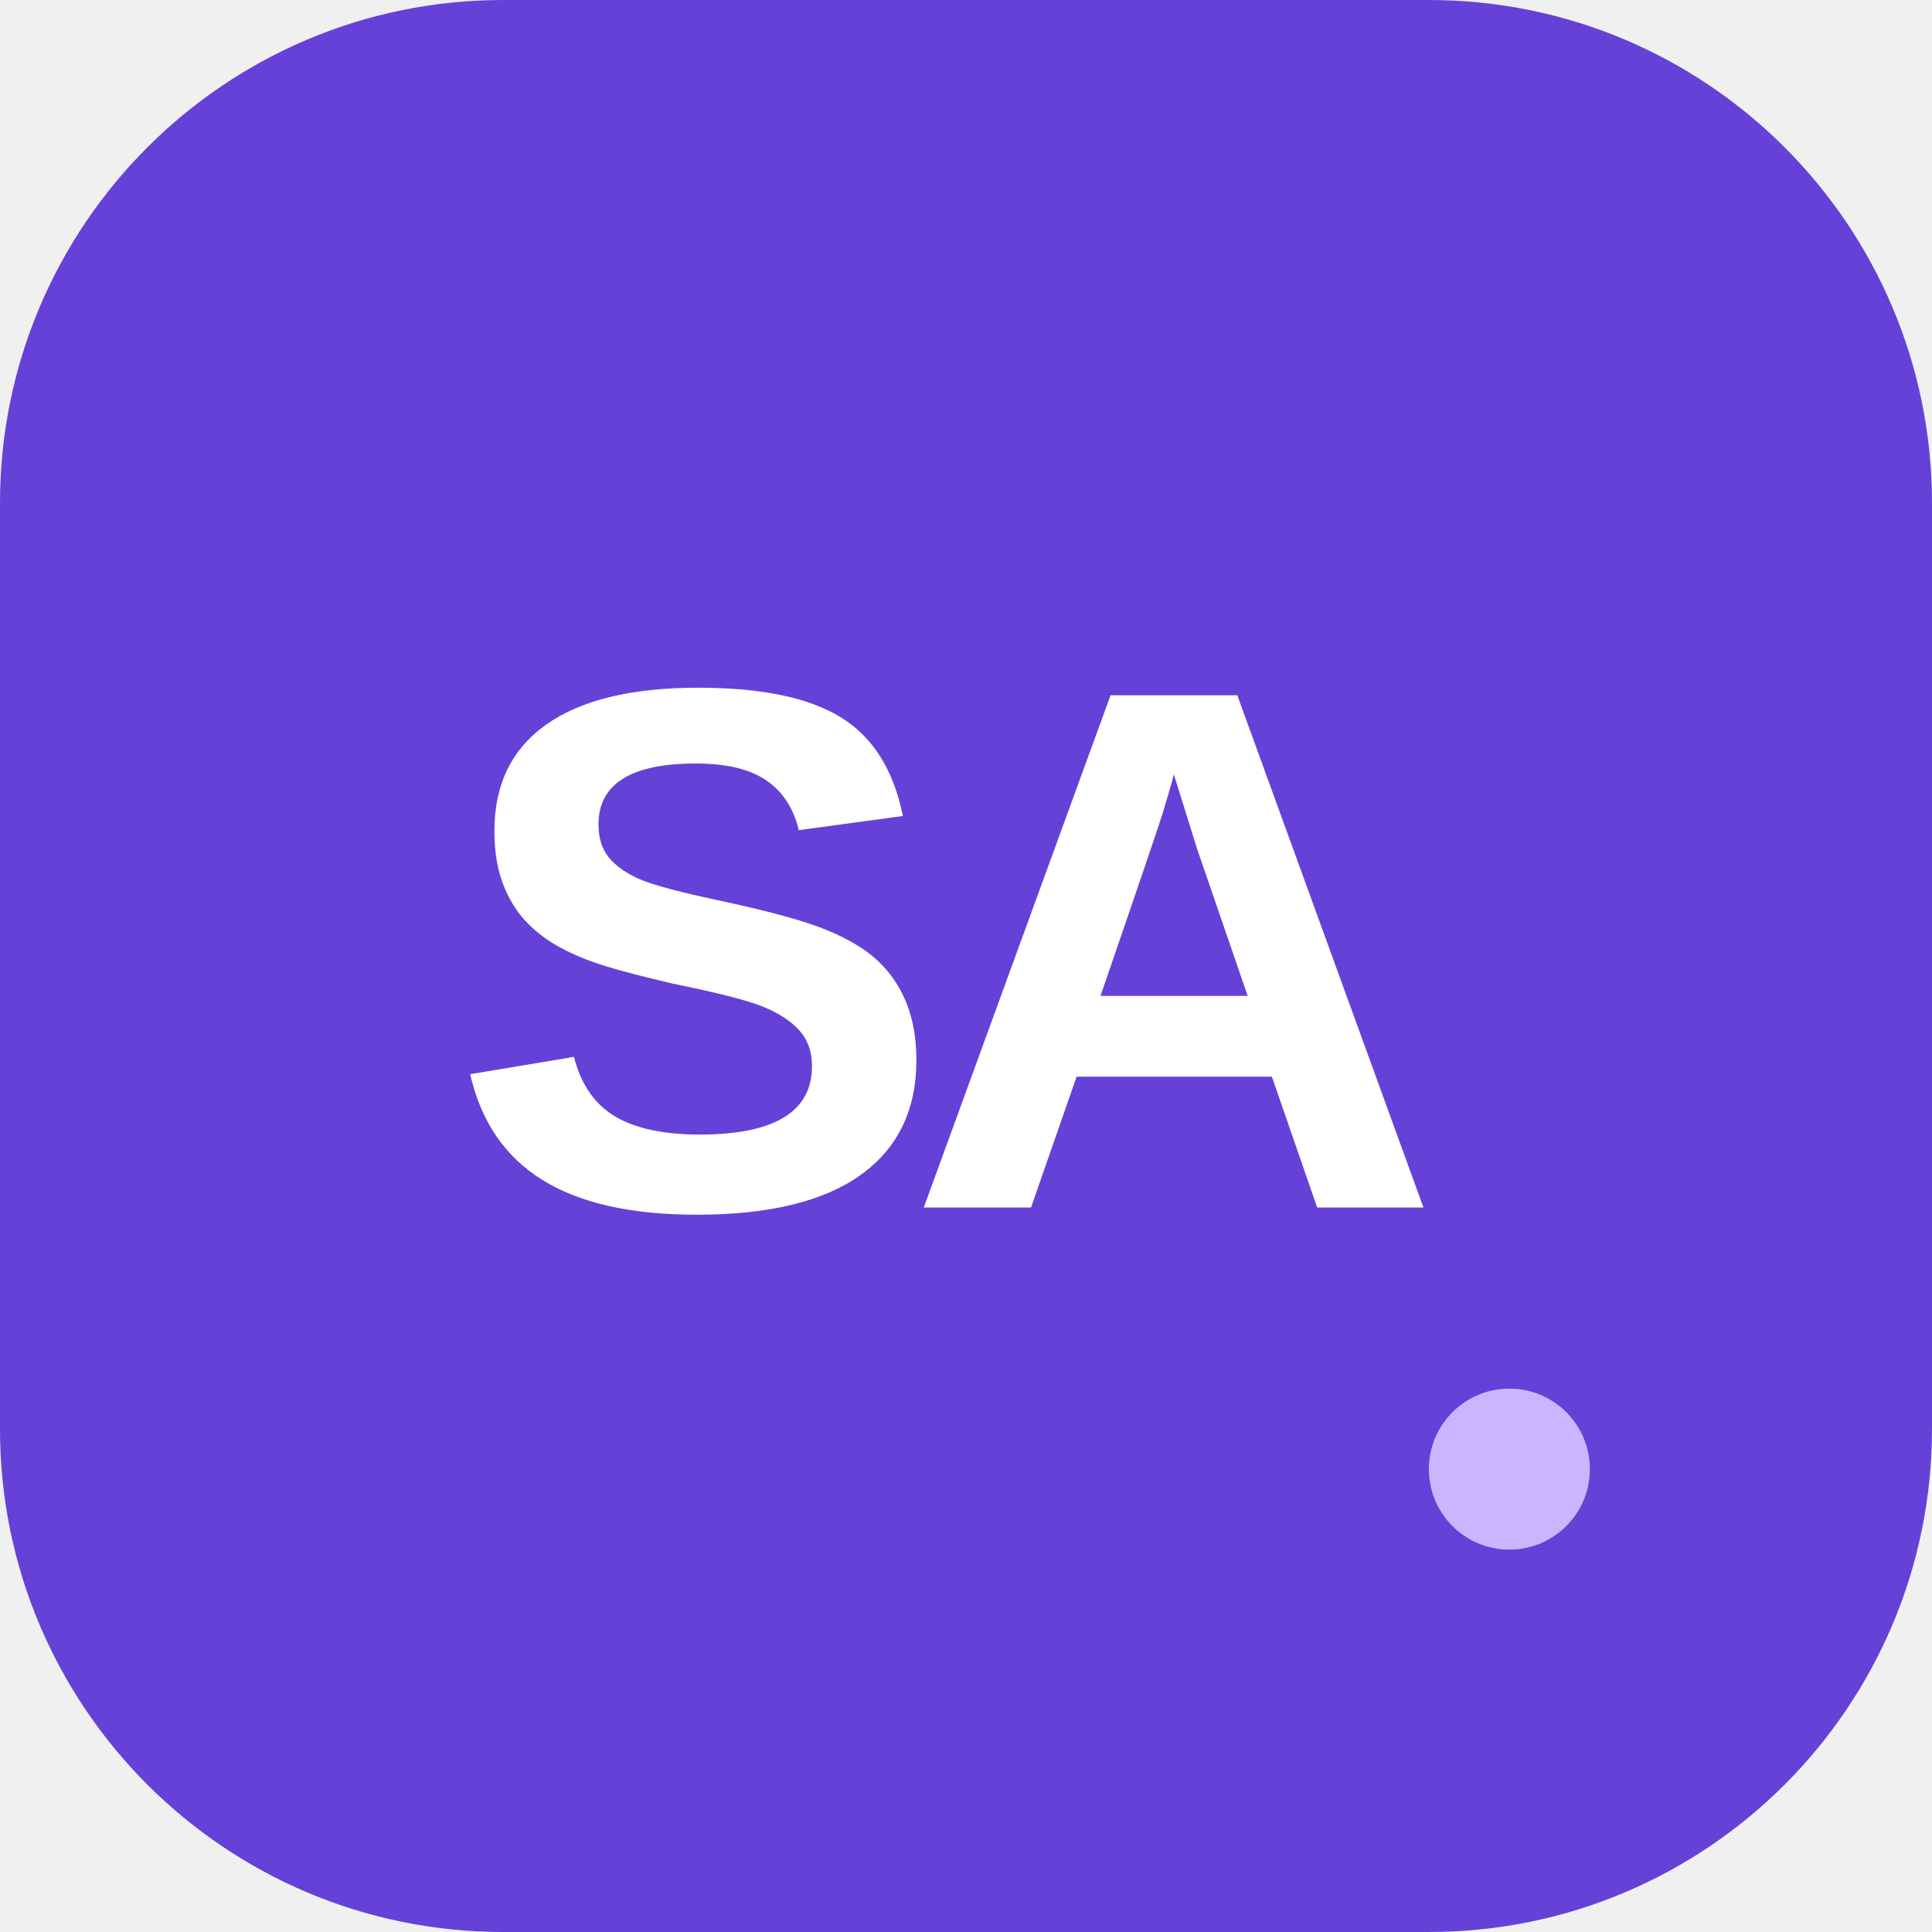
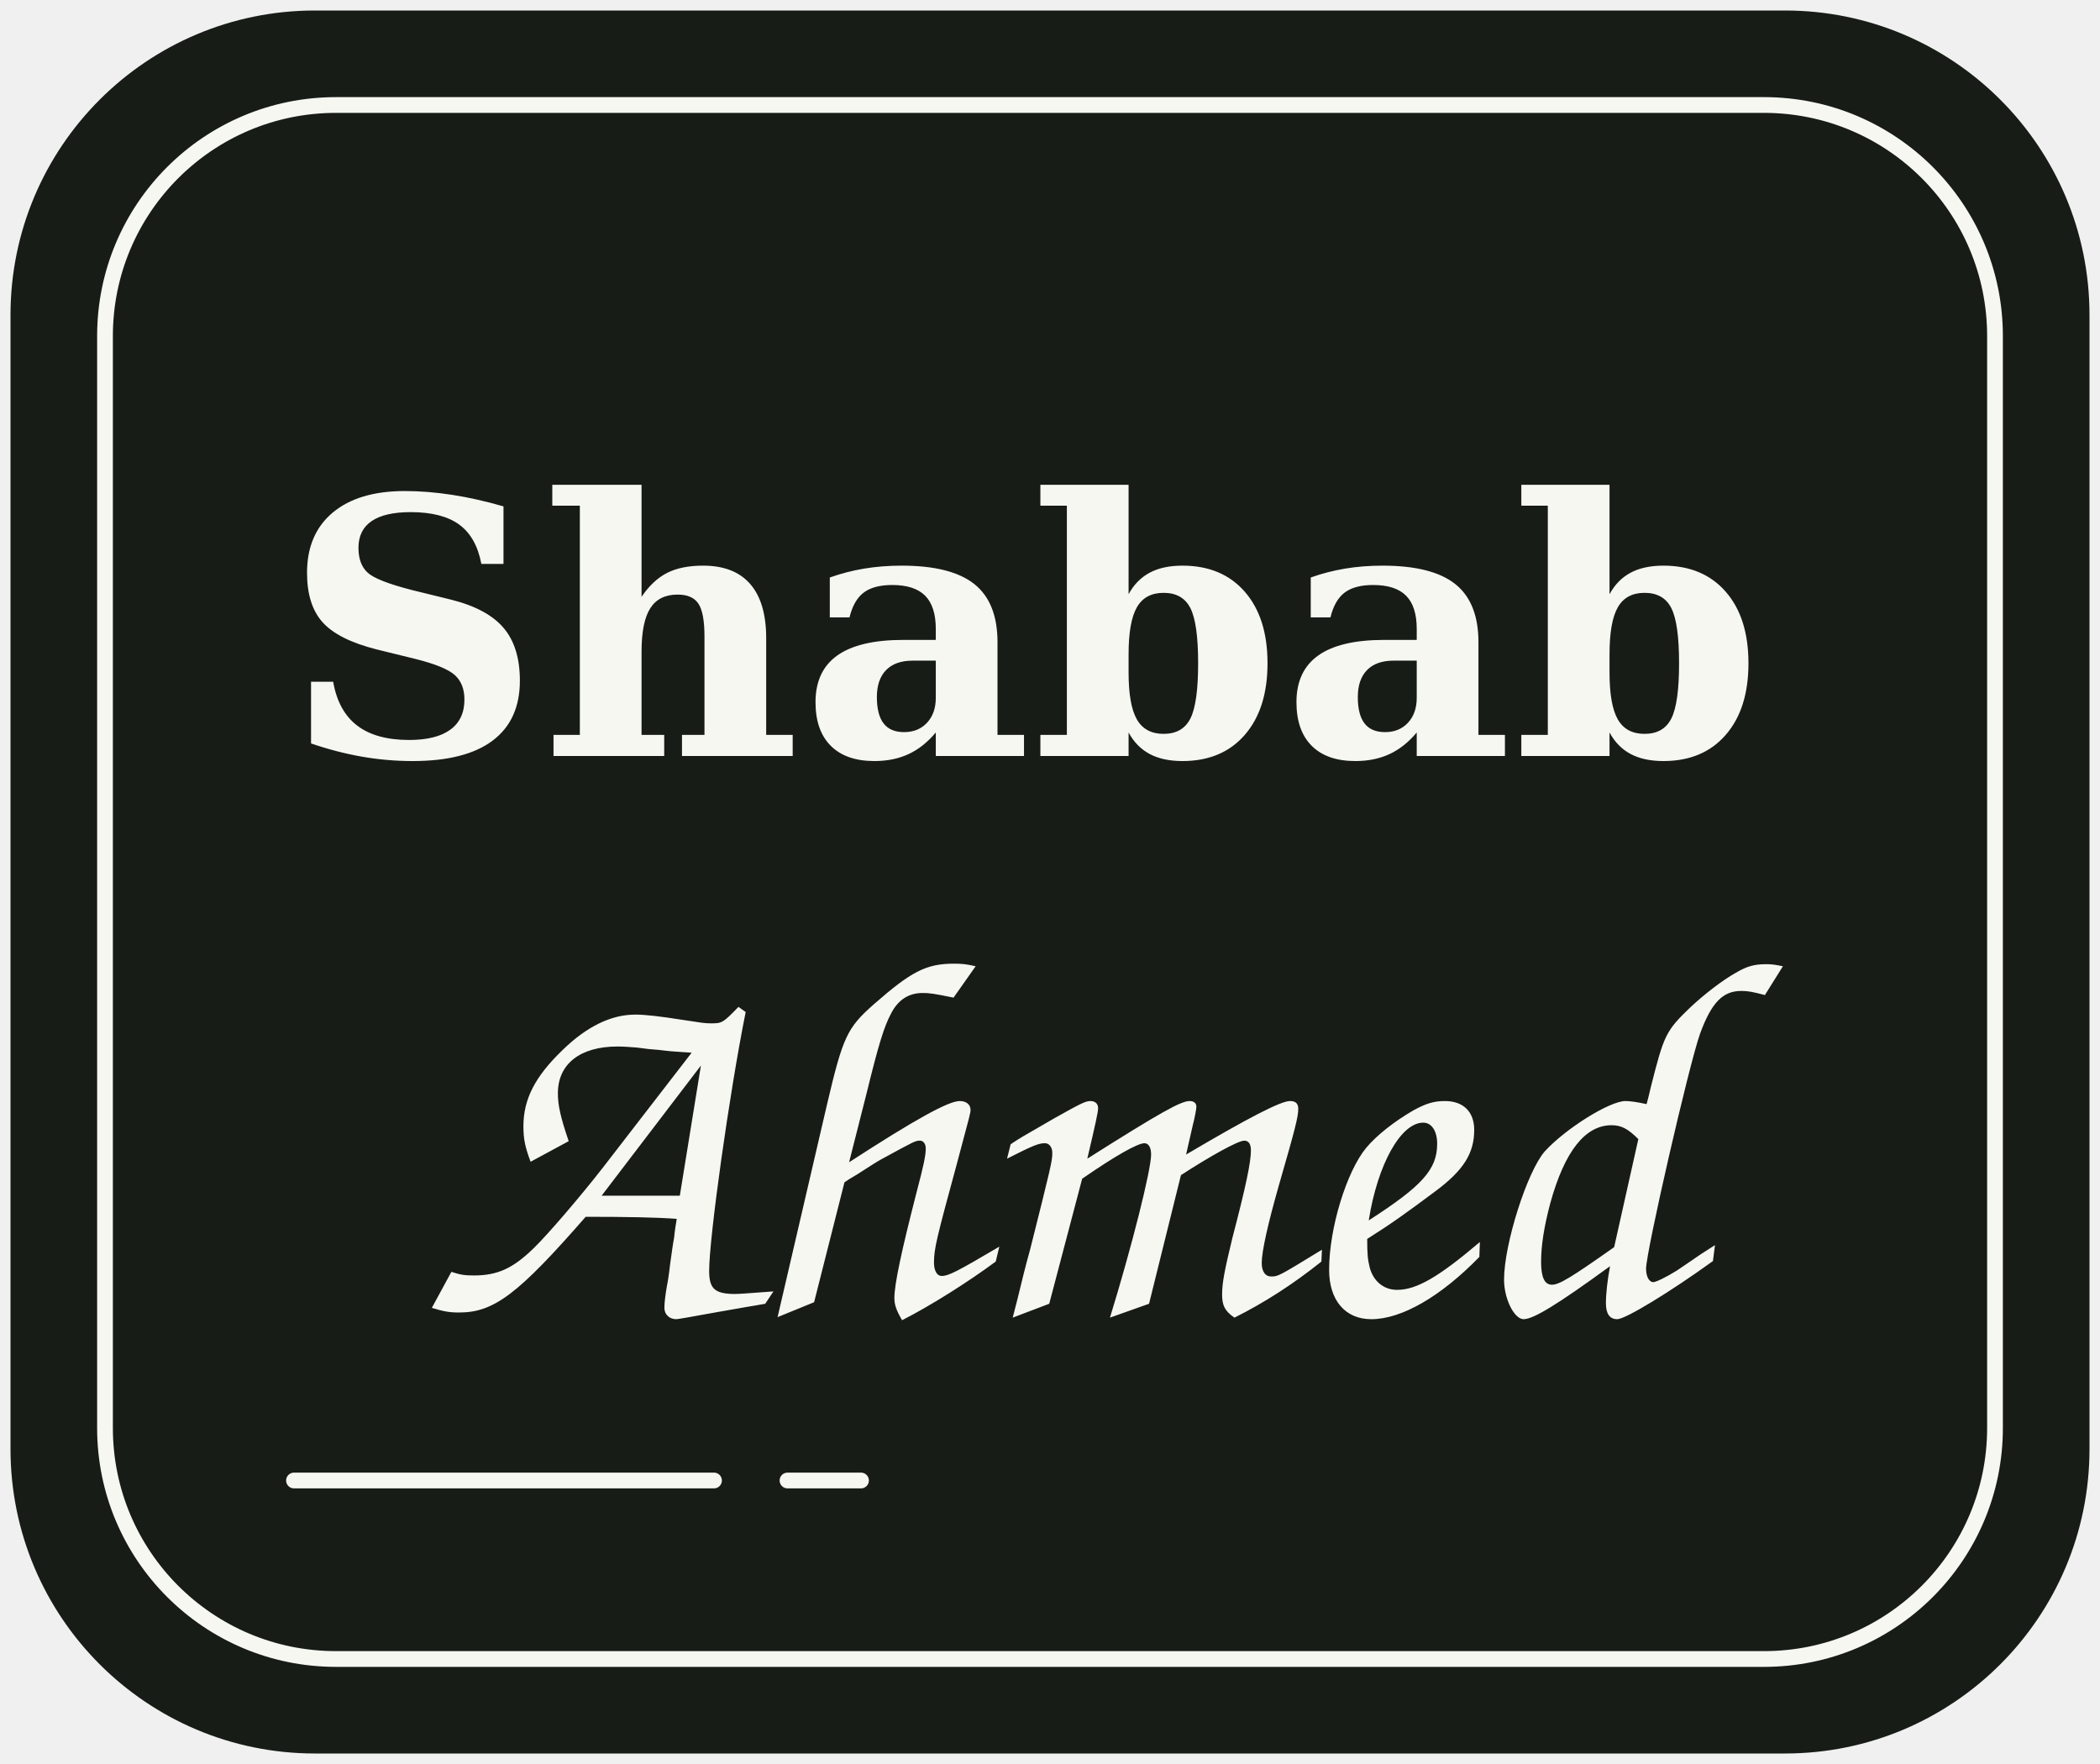
- <svg xmlns="http://www.w3.org/2000/svg" viewBox="0 0 96 96" role="img" aria-labelledby="title">
-   <rect width="96" height="96" rx="25" fill="#6541d8" />
-   <text x="47" y="60" text-anchor="middle" fill="#fff" font-family="Arial,sans-serif" font-size="37" font-weight="700" letter-spacing="-2">SA</text>
-   <circle cx="75" cy="73" r="4" fill="#c9b6ff" />
+ <svg xmlns="http://www.w3.org/2000/svg" viewBox="0 0 200 168" role="img" aria-labelledby="title">
+   <rect x="1" y="1" width="198" height="166" rx="29" fill="#171c17" />
+   <rect x="10" y="10" width="180" height="148" rx="22" fill="none" stroke="#f7f7f2" stroke-width="1.5" />
+   <g fill="#f7f7f2">
+     <path d="M29.623 70.805V64.928H31.731Q32.213 67.717 34.006 69.095Q35.799 70.473 38.97 70.473Q41.543 70.473 42.888 69.493Q44.232 68.514 44.232 66.621Q44.232 65.127 43.319 64.297Q42.406 63.467 39.551 62.753L35.832 61.84Q32.196 60.91 30.719 59.258Q29.241 57.606 29.241 54.552Q29.241 50.866 31.69 48.816Q34.139 46.766 38.555 46.766Q40.729 46.766 43.079 47.131Q45.428 47.496 47.951 48.227V53.705H45.843Q45.361 51.148 43.734 49.961Q42.107 48.774 39.103 48.774Q36.646 48.774 35.392 49.629Q34.139 50.484 34.139 52.178Q34.139 53.722 35.002 54.527Q35.865 55.332 39.235 56.195L42.954 57.108Q46.407 57.972 47.959 59.798Q49.512 61.624 49.512 64.828Q49.512 68.58 46.922 70.531Q44.332 72.481 39.302 72.481Q36.878 72.481 34.487 72.066Q32.097 71.651 29.623 70.805ZM52.716 72.0V69.991H55.223V48.16H52.6V46.168H61.1V56.843Q62.162 55.266 63.523 54.568Q64.885 53.871 66.96 53.871Q69.932 53.871 71.451 55.623Q72.97 57.374 72.97 60.777V69.991H75.493V72.0H64.951V69.991H67.093V60.611Q67.093 58.37 66.52 57.499Q65.947 56.627 64.536 56.627Q62.76 56.627 61.93 57.93Q61.1 59.233 61.1 62.072V69.991H63.258V72.0ZM95.0 61.159V69.991H97.523V72.0H89.123V69.759Q87.961 71.153 86.533 71.817Q85.105 72.481 83.279 72.481Q80.573 72.481 79.121 71.029Q77.668 69.576 77.668 66.87Q77.668 63.898 79.751 62.421Q81.835 60.943 86.035 60.943H89.123V59.897Q89.123 57.756 88.11 56.735Q87.098 55.714 84.973 55.714Q83.213 55.714 82.258 56.436Q81.304 57.158 80.905 58.802H79.029V55.0Q80.606 54.436 82.3 54.153Q83.993 53.871 85.869 53.871Q90.601 53.871 92.8 55.631Q95.0 57.391 95.0 61.159ZM89.123 66.455V62.919H86.915Q85.271 62.919 84.392 63.815Q83.512 64.712 83.512 66.389Q83.512 68.065 84.151 68.896Q84.79 69.726 86.102 69.726Q87.463 69.726 88.293 68.829Q89.123 67.933 89.123 66.455ZM101.607 69.991V48.16H99.084V46.168H107.484V56.594Q108.231 55.216 109.493 54.543Q110.755 53.871 112.614 53.871Q116.383 53.871 118.549 56.353Q120.716 58.835 120.716 63.168Q120.716 67.501 118.549 69.991Q116.383 72.481 112.614 72.481Q110.755 72.481 109.493 71.809Q108.231 71.137 107.484 69.759V72.0H99.084V69.991ZM107.484 64.048Q107.484 67.136 108.273 68.514Q109.062 69.892 110.821 69.892Q112.631 69.892 113.37 68.431Q114.108 66.97 114.108 63.168Q114.108 59.366 113.37 57.914Q112.631 56.461 110.821 56.461Q109.062 56.461 108.273 57.839Q107.484 59.217 107.484 62.305ZM140.804 61.159V69.991H143.327V72.0H134.927V69.759Q133.765 71.153 132.337 71.817Q130.909 72.481 129.083 72.481Q126.377 72.481 124.924 71.029Q123.472 69.576 123.472 66.87Q123.472 63.898 125.555 62.421Q127.639 60.943 131.839 60.943H134.927V59.897Q134.927 57.756 133.914 56.735Q132.901 55.714 130.776 55.714Q129.017 55.714 128.062 56.436Q127.107 57.158 126.709 58.802H124.833V55.0Q126.41 54.436 128.104 54.153Q129.797 53.871 131.673 53.871Q136.404 53.871 138.604 55.631Q140.804 57.391 140.804 61.159ZM134.927 66.455V62.919H132.719Q131.075 62.919 130.195 63.815Q129.315 64.712 129.315 66.389Q129.315 68.065 129.955 68.896Q130.594 69.726 131.905 69.726Q133.267 69.726 134.097 68.829Q134.927 67.933 134.927 66.455ZM147.411 69.991V48.16H144.888V46.168H153.288V56.594Q154.035 55.216 155.297 54.543Q156.559 53.871 158.418 53.871Q162.187 53.871 164.353 56.353Q166.52 58.835 166.52 63.168Q166.52 67.501 164.353 69.991Q162.187 72.481 158.418 72.481Q156.559 72.481 155.297 71.809Q154.035 71.137 153.288 69.759V72.0H144.888V69.991ZM153.288 64.048Q153.288 67.136 154.077 68.514Q154.865 69.892 156.625 69.892Q158.435 69.892 159.173 68.431Q159.912 66.97 159.912 63.168Q159.912 59.366 159.173 57.914Q158.435 56.461 156.625 56.461Q154.865 56.461 154.077 57.839Q153.288 59.217 153.288 62.305Z" />
+     <path d="M41.127 124.559C42.254 124.902 42.793 125.0 43.724 125.0C47.056 125.0 49.359 123.236 55.778 115.886C59.649 115.886 62.54 115.935 64.451 116.082C64.353 116.67 64.255 117.258 64.206 117.846C64.108 118.336 63.961 119.365 63.814 120.443C63.716 121.374 63.569 122.256 63.52 122.452C63.373 123.285 63.275 124.069 63.275 124.559C63.275 125.196 63.765 125.637 64.402 125.637C64.598 125.637 65.921 125.392 68.371 124.951L71.164 124.461C71.507 124.412 72.046 124.314 72.879 124.167L73.663 122.991C71.654 123.138 70.429 123.236 70.037 123.236C68.077 123.236 67.538 122.746 67.538 121.031C67.538 117.895 69.449 104.175 71.017 96.384L70.331 95.894C68.861 97.413 68.763 97.462 67.734 97.462C67.097 97.462 66.852 97.413 64.941 97.119C62.736 96.776 61.462 96.629 60.482 96.629C58.228 96.629 55.876 97.756 53.573 100.01C50.976 102.509 49.849 104.665 49.849 107.262C49.849 108.438 49.996 109.222 50.535 110.643L54.161 108.683C53.377 106.38 53.132 105.253 53.132 104.126C53.132 101.333 55.239 99.667 58.816 99.667C59.355 99.667 59.992 99.716 60.629 99.765L61.805 99.912C62.491 99.961 62.981 100.01 63.324 100.059C64.108 100.157 64.549 100.157 65.872 100.255L57.395 111.231C55.337 113.877 52.152 117.601 50.829 118.875C48.869 120.786 47.399 121.472 45.145 121.472C44.312 121.472 43.871 121.423 42.989 121.129ZM57.297 113.877 66.754 101.48 64.745 113.877ZM74.055 125.441 77.534 124.02 80.425 112.603C80.915 112.26 81.356 112.015 81.601 111.868C82.875 111.035 83.757 110.496 83.953 110.398C87.187 108.634 87.187 108.634 87.628 108.634C87.922 108.634 88.167 108.928 88.167 109.369C88.167 110.055 87.971 110.986 87.285 113.583C85.864 119.12 85.178 122.305 85.178 123.628C85.178 124.265 85.374 124.804 85.913 125.735C88.608 124.363 92.185 122.109 94.831 120.149L95.174 118.728C91.107 121.129 90.323 121.521 89.686 121.521C89.245 121.521 88.951 121.031 88.951 120.247C88.951 118.924 89.196 117.944 91.156 110.741C92.43 105.988 92.43 105.988 92.43 105.694C92.43 105.204 92.038 104.861 91.401 104.861C90.323 104.861 87.138 106.625 80.866 110.692L82.532 104.126C83.708 99.324 84.198 97.805 84.835 96.58C85.521 95.208 86.55 94.571 87.873 94.571C88.51 94.571 88.902 94.62 90.813 95.012L92.92 92.023C92.038 91.827 91.646 91.778 90.862 91.778C88.216 91.778 86.795 92.513 83.218 95.649C80.67 97.903 80.278 98.736 78.759 105.204ZM96.448 125.49 99.927 124.167 103.063 112.26C106.248 110.055 108.355 108.879 108.992 108.879C109.384 108.879 109.629 109.271 109.629 109.957C109.629 111.427 107.767 118.826 105.709 125.49L109.433 124.167L112.471 111.917C115.264 110.104 117.91 108.634 118.498 108.634C118.939 108.634 119.135 108.977 119.135 109.565C119.135 110.643 118.694 112.848 117.371 117.895C116.636 120.933 116.391 122.158 116.391 123.285C116.391 124.314 116.636 124.853 117.567 125.49C120.409 124.069 123.153 122.305 125.848 120.149L125.897 119.022C121.732 121.57 121.732 121.57 121.046 121.57C120.507 121.57 120.164 121.08 120.164 120.296C120.164 119.169 120.752 116.572 121.781 112.946C123.349 107.507 123.643 106.38 123.643 105.596C123.643 105.106 123.398 104.861 122.859 104.861C121.977 104.861 118.939 106.429 112.961 109.957C113.157 109.075 113.157 109.075 113.598 107.164C113.794 106.429 113.941 105.596 113.941 105.4C113.941 105.057 113.696 104.861 113.304 104.861C112.471 104.861 110.609 105.89 103.553 110.349C104.337 107.017 104.582 105.89 104.582 105.547C104.582 105.106 104.288 104.861 103.847 104.861C103.357 104.861 102.818 105.155 100.368 106.527C97.134 108.389 97.134 108.389 96.252 108.977L95.909 110.349C98.506 109.026 98.947 108.879 99.535 108.879C99.927 108.879 100.221 109.271 100.221 109.81C100.221 110.545 100.074 111.182 98.114 118.973C97.673 120.541 97.281 122.158 96.889 123.775ZM140.94 118.287C137.02 121.619 134.913 122.844 133.051 122.844C131.777 122.844 130.797 122.011 130.454 120.737C130.258 119.953 130.209 119.414 130.209 117.993C132.463 116.572 133.835 115.592 136.726 113.436C139.421 111.427 140.401 109.81 140.401 107.605C140.401 105.89 139.372 104.861 137.608 104.861C136.53 104.861 135.795 105.106 134.619 105.743C132.757 106.821 131.091 108.144 130.111 109.32C128.249 111.574 126.583 116.964 126.583 120.933C126.583 123.824 128.102 125.637 130.601 125.637C133.492 125.637 137.216 123.481 140.891 119.708ZM130.356 116.229C131.189 110.937 133.394 106.919 135.55 106.919C136.334 106.919 136.873 107.703 136.873 108.928C136.873 111.378 135.452 112.946 130.356 116.229ZM163.333 118.581 161.961 119.463C160.736 120.296 159.903 120.884 159.658 121.031C158.629 121.668 157.698 122.109 157.453 122.109C157.061 122.109 156.767 121.57 156.767 120.835C156.767 119.218 160.834 101.48 161.912 98.442C162.99 95.502 164.068 94.375 165.832 94.375C166.518 94.375 166.959 94.473 168.086 94.767L169.801 92.023C169.066 91.876 168.723 91.827 168.233 91.827C167.057 91.827 166.371 92.023 165.293 92.66C164.068 93.346 162.402 94.62 161.03 95.894C158.629 98.197 158.482 98.54 157.208 103.587C157.159 103.783 157.012 104.469 156.816 105.155C155.934 104.959 155.248 104.861 154.807 104.861C153.288 104.861 149.074 107.507 147.114 109.663C145.448 111.574 143.243 118.483 143.243 121.864C143.243 123.726 144.223 125.637 145.105 125.637C146.036 125.637 148.29 124.265 153.337 120.59C153.092 121.913 152.945 123.187 152.945 124.118C152.945 125.098 153.288 125.637 154.023 125.637C154.807 125.637 159.07 123.04 163.137 120.1ZM153.729 118.777C149.564 121.717 148.486 122.354 147.8 122.354C147.114 122.354 146.771 121.668 146.771 120.198C146.771 118.581 147.065 116.768 147.653 114.563C149.025 109.614 150.985 107.164 153.484 107.164C154.415 107.164 155.052 107.507 156.032 108.487Z" />
+   </g>
+   <path d="M28 141h40m7 0h7" stroke="#f7f7f2" stroke-width="1.5" stroke-linecap="round" />
</svg>
